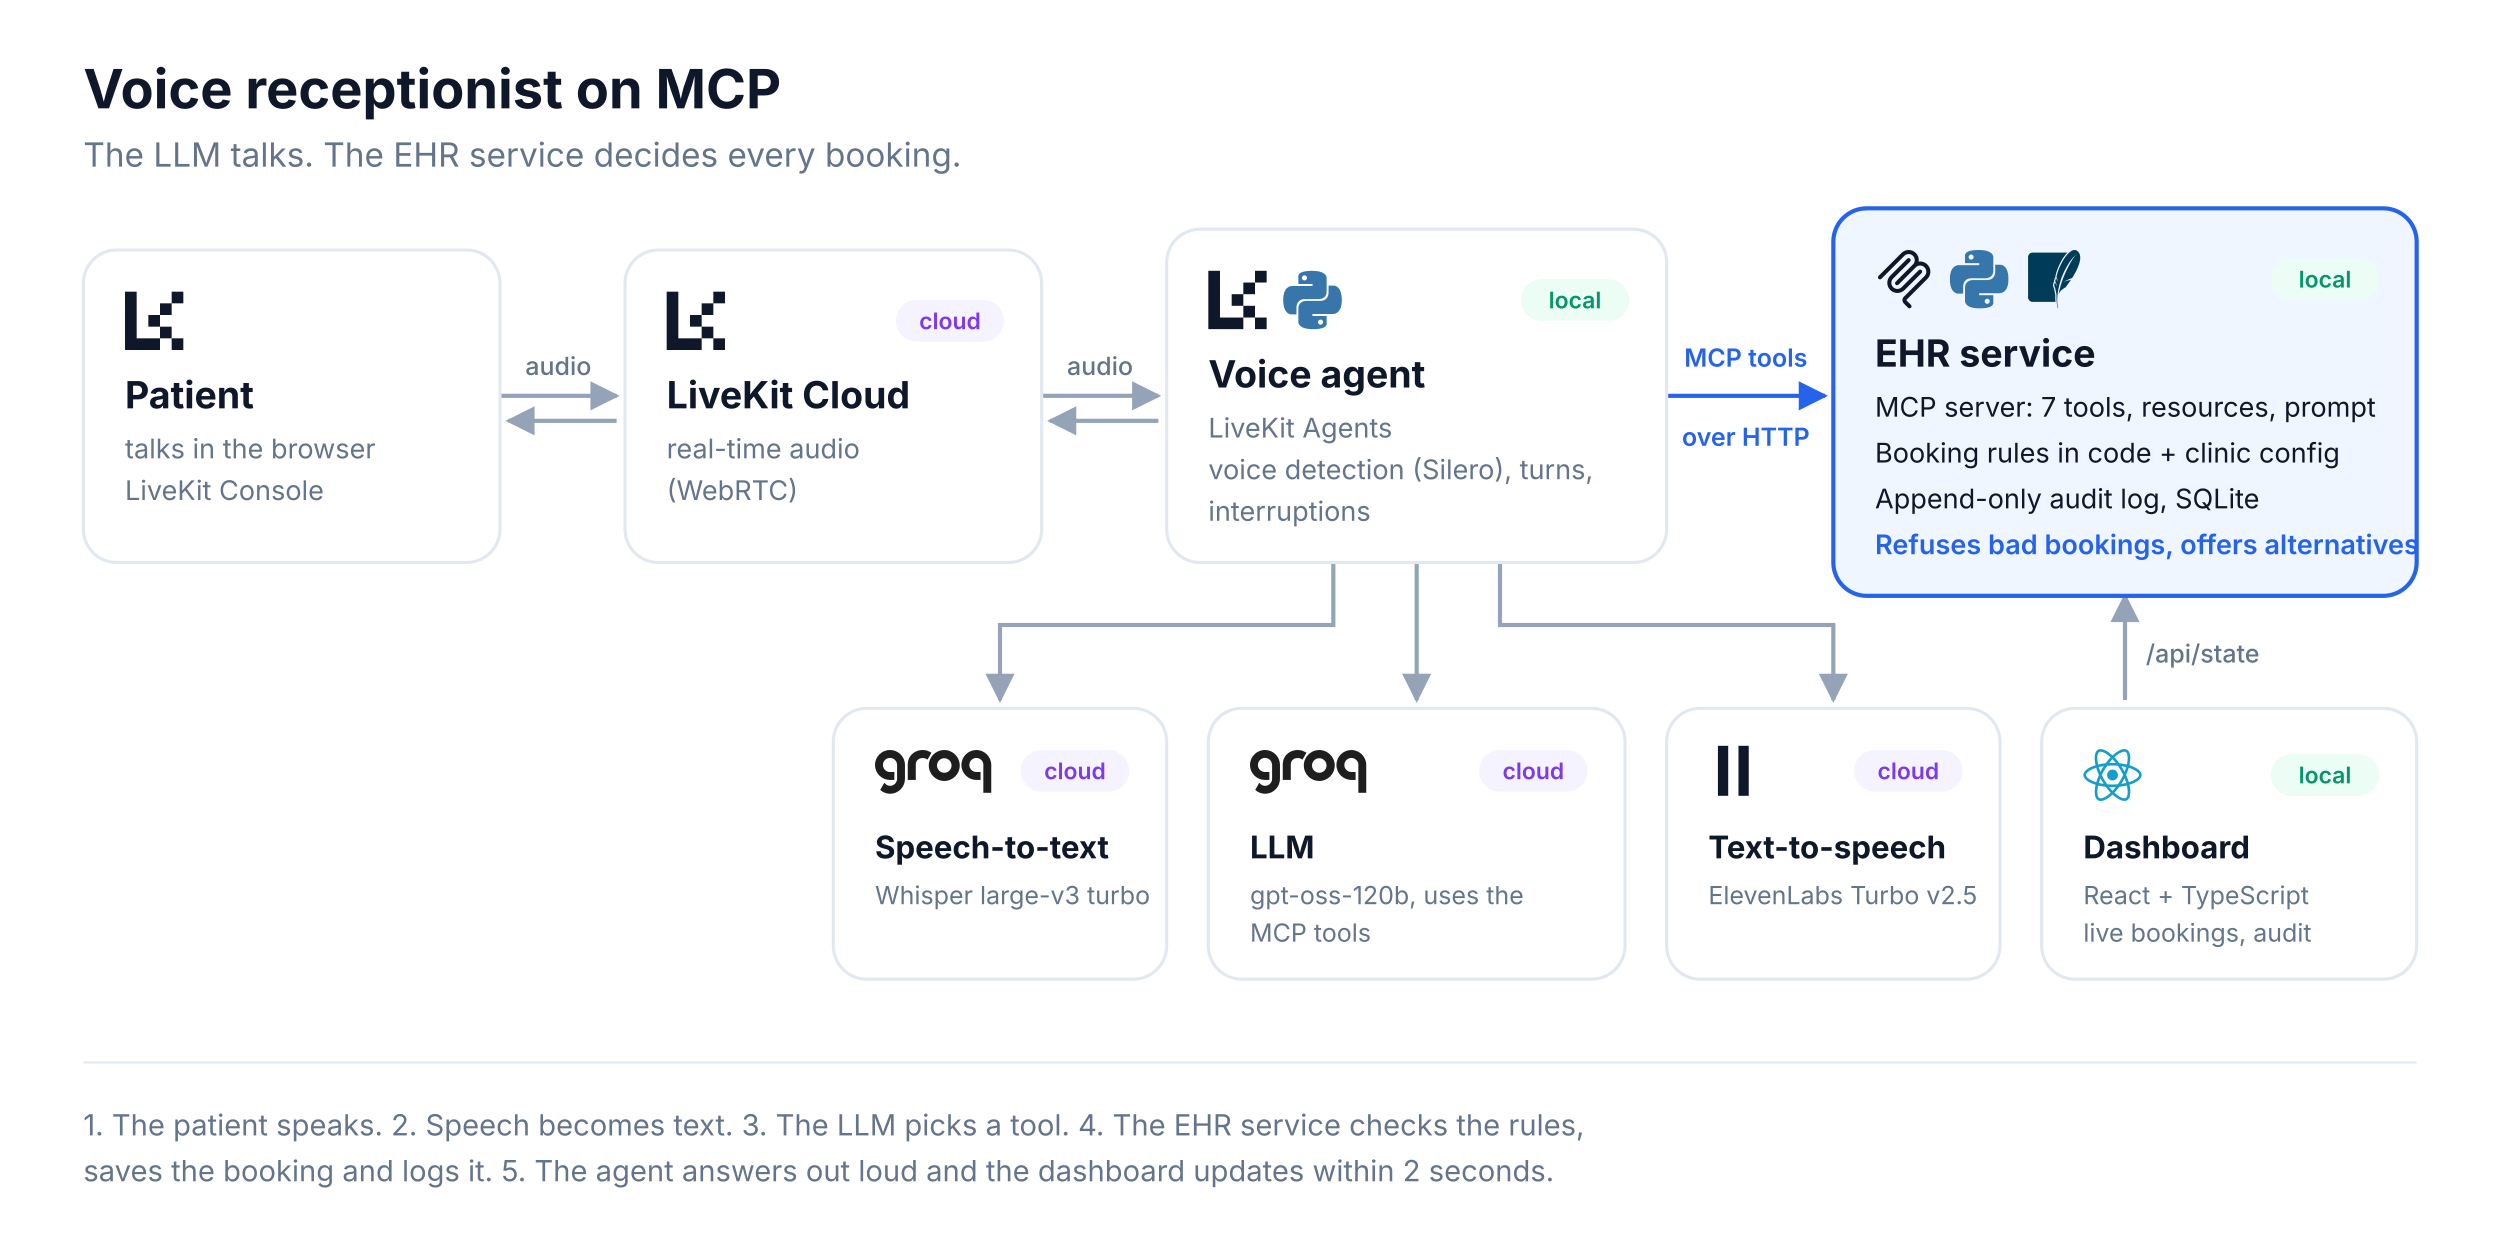
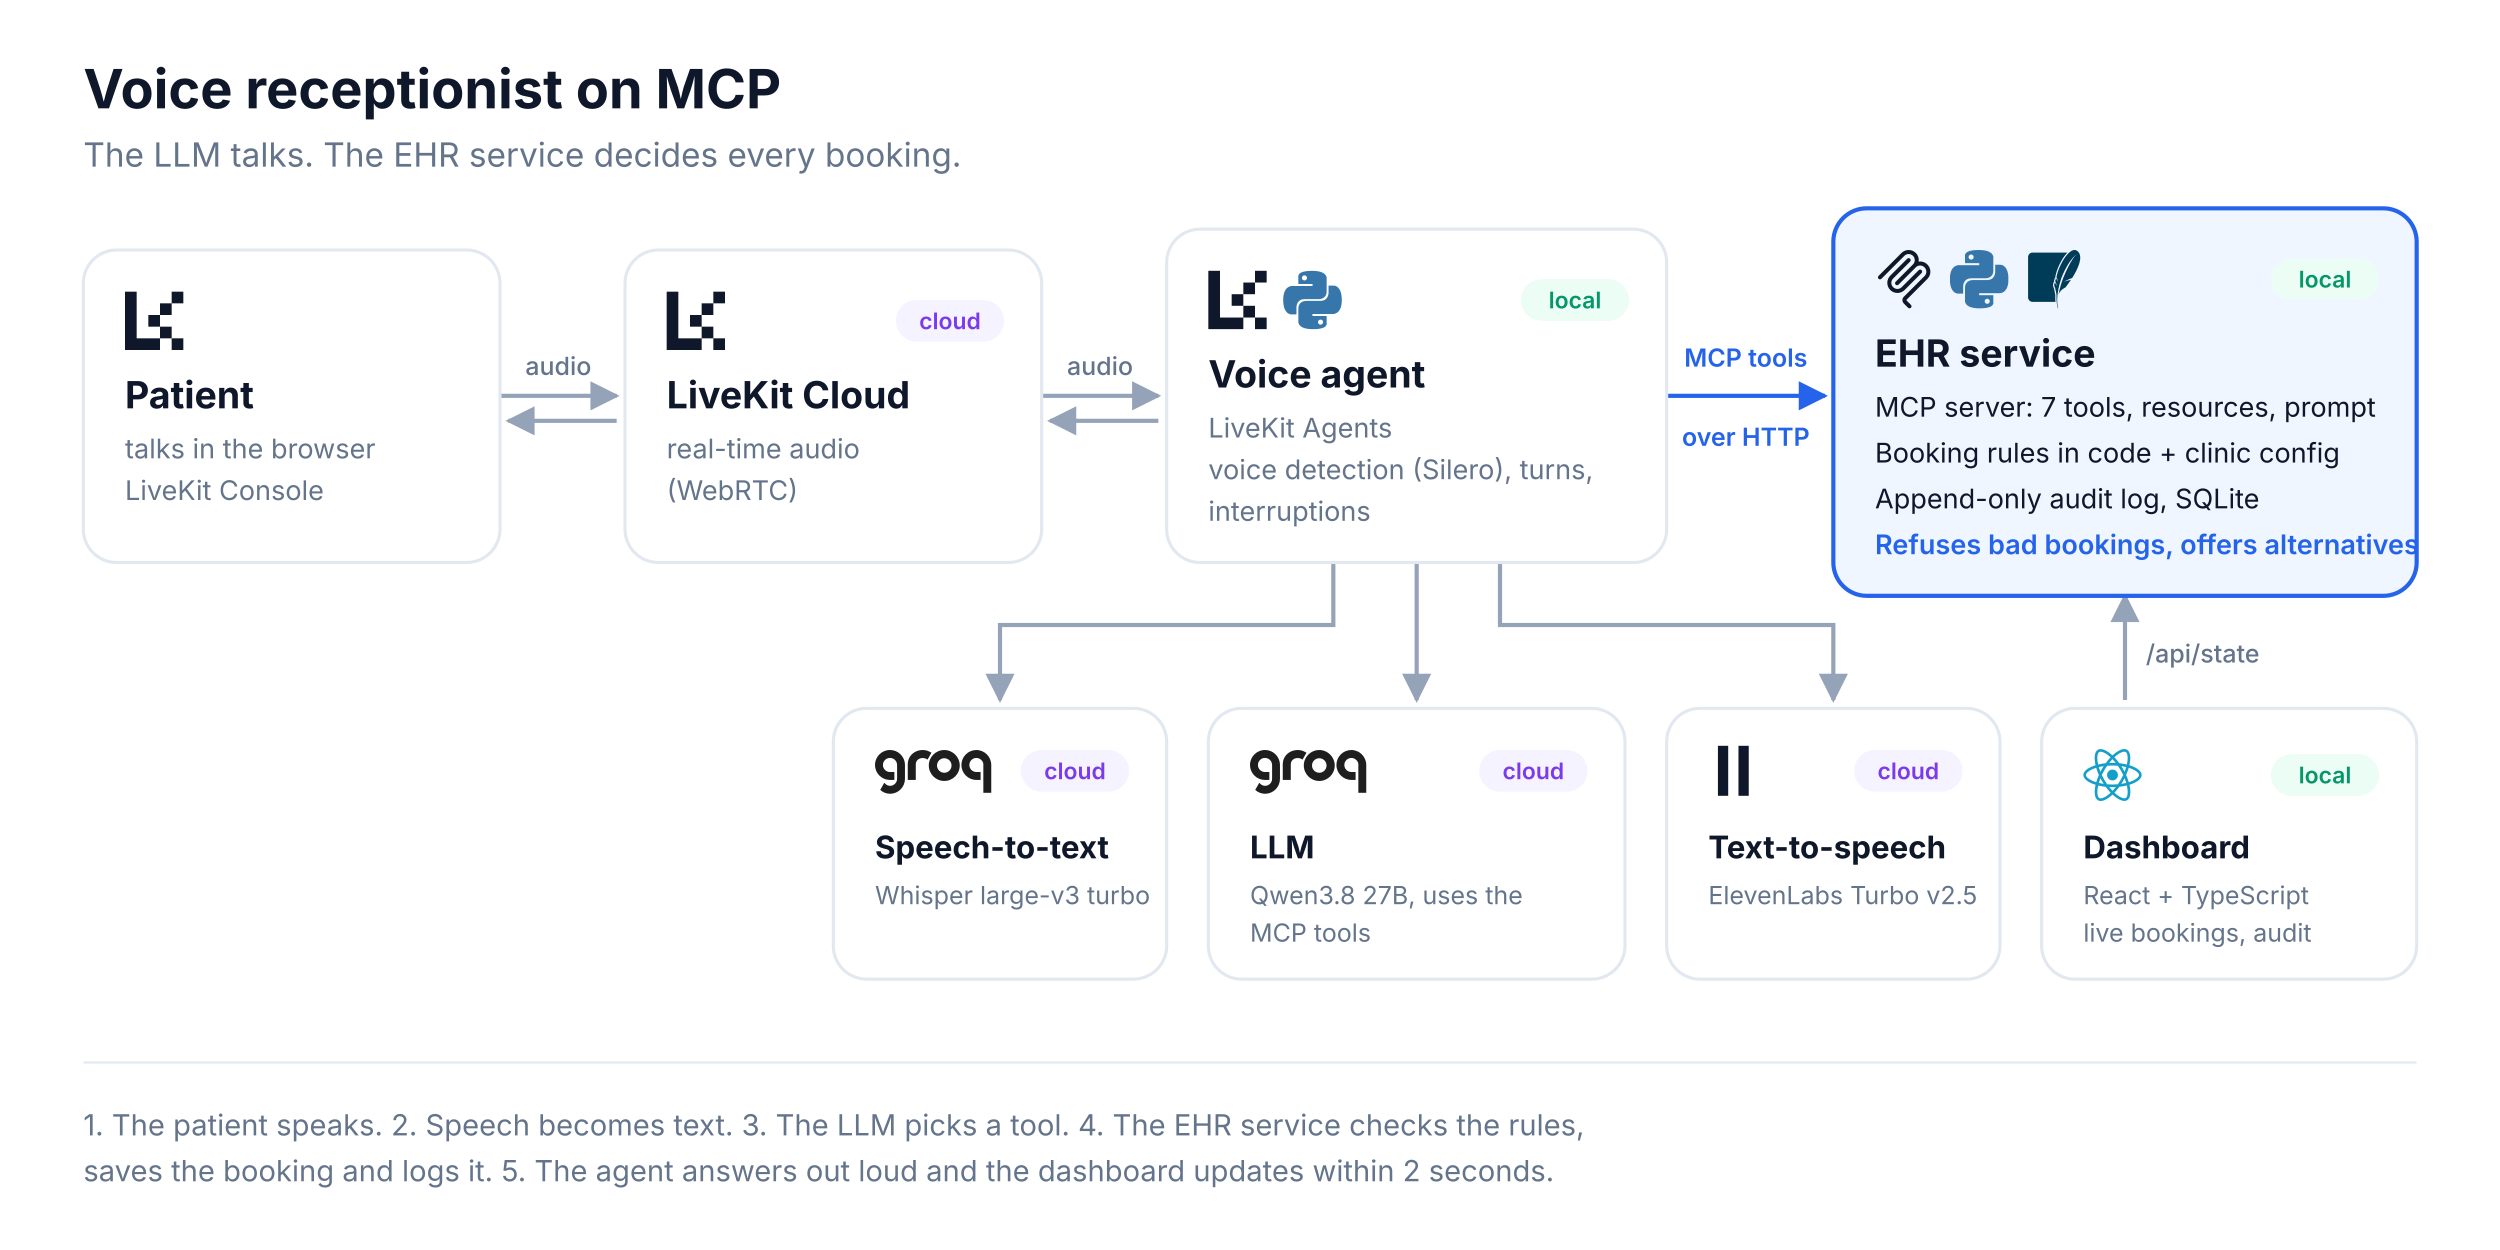
<svg xmlns="http://www.w3.org/2000/svg" viewBox="0 0 1200 600" width="1200" height="600" font-family="Inter, Segoe UI, Helvetica, Arial, sans-serif">
  <defs>
    <marker id="a" viewBox="0 0 10 10" refX="9" refY="5" markerWidth="7" markerHeight="7" orient="auto">
      <path d="M0 0L10 5L0 10z" fill="#94a3b8" />
    </marker>
    <marker id="ab" viewBox="0 0 10 10" refX="9" refY="5" markerWidth="7" markerHeight="7" orient="auto">
      <path d="M0 0L10 5L0 10z" fill="#2563eb" />
    </marker>
  </defs>
  <rect width="1200" height="600" fill="#ffffff" />
  <text x="40" y="52" font-size="26" font-weight="700" fill="#0f172a" text-anchor="start">Voice receptionist on MCP</text>
  <text x="40" y="80" font-size="16" font-weight="400" fill="#64748b" text-anchor="start">The LLM talks. The EHR service decides every booking.</text>
  <g stroke="#94a3b8" stroke-width="2" fill="none" marker-end="url(#a)">
    <path d="M240 190 H296" />
    <path d="M500 190 H556" />
    <path d="M800 190 H876" stroke="#2563eb" marker-end="url(#ab)" />
    <path d="M640 270 V300 H480 V336" />
    <path d="M680 270 V336" />
    <path d="M720 270 V300 H880 V336" />
    <path d="M1020 336 V286" />
  </g>
  <g stroke="#94a3b8" stroke-width="2" fill="none" marker-end="url(#a)">
    <path d="M296 202 H244" />
    <path d="M556 202 H504" />
  </g>
  <text x="268" y="180" font-size="12" font-weight="500" fill="#64748b" text-anchor="middle">audio</text>
  <text x="528" y="180" font-size="12" font-weight="500" fill="#64748b" text-anchor="middle">audio</text>
  <text x="838" y="176" font-size="12" font-weight="600" fill="#2563eb" text-anchor="middle">MCP tools</text>
  <text x="838" y="214" font-size="12" font-weight="600" fill="#2563eb" text-anchor="middle">over HTTP</text>
  <text x="1030" y="318" font-size="12" font-weight="500" fill="#64748b" text-anchor="start">/api/state</text>
  <rect x="40" y="120" width="200" height="150" rx="16" fill="#ffffff" stroke="#e2e8f0" stroke-width="1.5" />
  <svg x="60" y="140" width="28" height="28" viewBox="0 0 24 24">
    <path d="M0 0v24h14.4v-4.799h4.8V24H24v-4.8h-4.799v-4.8h-4.8v4.8H4.8V0H0zm14.4 14.4V9.602h4.801V4.8H24V0h-4.8v4.8h-4.8v4.8H9.6v4.8h4.8z" fill="#0f172a" />
  </svg>
  <text x="60" y="196" font-size="18" font-weight="700" fill="#0f172a" text-anchor="start">Patient</text>
  <text x="60" y="220" font-size="13" font-weight="400" fill="#64748b" text-anchor="start">talks in the browser</text>
  <text x="60" y="240" font-size="13" font-weight="400" fill="#64748b" text-anchor="start">LiveKit Console</text>
  <rect x="300" y="120" width="200" height="150" rx="16" fill="#ffffff" stroke="#e2e8f0" stroke-width="1.5" />
  <svg x="320" y="140" width="28" height="28" viewBox="0 0 24 24">
    <path d="M0 0v24h14.4v-4.799h4.8V24H24v-4.8h-4.799v-4.8h-4.8v4.8H4.8V0H0zm14.4 14.4V9.602h4.801V4.8H24V0h-4.8v4.8h-4.8v4.8H9.6v4.8h4.8z" fill="#0f172a" />
  </svg>
  <rect x="430" y="144" width="52" height="20" rx="10" fill="#f5f3ff" />
  <text x="456" y="158" font-size="11" font-weight="600" fill="#7c3aed" text-anchor="middle">cloud</text>
  <text x="320" y="196" font-size="18" font-weight="700" fill="#0f172a" text-anchor="start">LiveKit Cloud</text>
  <text x="320" y="220" font-size="13" font-weight="400" fill="#64748b" text-anchor="start">real-time audio</text>
  <text x="320" y="240" font-size="13" font-weight="400" fill="#64748b" text-anchor="start">(WebRTC)</text>
  <rect x="560" y="110" width="240" height="160" rx="16" fill="#ffffff" stroke="#e2e8f0" stroke-width="1.5" />
  <svg x="580" y="130" width="28" height="28" viewBox="0 0 24 24">
    <path d="M0 0v24h14.4v-4.799h4.8V24H24v-4.8h-4.799v-4.8h-4.8v4.8H4.8V0H0zm14.4 14.4V9.602h4.801V4.8H24V0h-4.8v4.8h-4.8v4.8H9.6v4.8h4.8z" fill="#0f172a" />
  </svg>
  <svg x="616" y="130" width="28" height="28" viewBox="0 0 24 24">
    <path d="M14.25.18l.9.2.73.26.59.3.45.32.34.34.25.34.16.33.1.3.04.26.02.2-.01.13V8.5l-.05.63-.13.55-.21.46-.26.38-.3.31-.33.25-.35.19-.35.14-.33.1-.3.07-.26.04-.21.02H8.77l-.69.05-.59.14-.5.22-.41.27-.33.32-.27.35-.2.36-.15.37-.1.35-.07.32-.04.27-.02.21v3.06H3.17l-.21-.03-.28-.07-.32-.12-.35-.18-.36-.26-.36-.36-.35-.46-.32-.59-.28-.73-.21-.88-.14-1.05-.05-1.23.06-1.22.16-1.04.24-.87.32-.71.36-.57.4-.44.42-.33.42-.24.4-.16.36-.1.32-.05.24-.01h.16l.06.01h8.16v-.83H6.18l-.01-2.75-.02-.37.05-.34.11-.31.17-.28.25-.26.31-.23.38-.2.44-.18.51-.15.58-.12.64-.1.71-.06.77-.04.84-.02 1.27.05zm-6.3 1.98l-.23.33-.08.41.08.41.23.34.33.22.41.09.41-.09.33-.22.23-.34.08-.41-.08-.41-.23-.33-.33-.22-.41-.09-.41.09zm13.09 3.95l.28.06.32.12.35.18.36.27.36.35.35.47.32.59.28.73.21.88.14 1.04.05 1.23-.06 1.23-.16 1.04-.24.86-.32.71-.36.57-.4.45-.42.33-.42.24-.4.16-.36.09-.32.05-.24.02-.16-.01h-8.22v.82h5.84l.01 2.76.02.36-.05.34-.11.31-.17.29-.25.25-.31.24-.38.2-.44.17-.51.15-.58.13-.64.09-.71.07-.77.04-.84.01-1.27-.04-1.07-.14-.9-.2-.73-.25-.59-.3-.45-.33-.34-.34-.25-.34-.16-.33-.1-.3-.04-.25-.02-.2.01-.13v-5.34l.05-.64.13-.54.21-.46.26-.38.3-.32.33-.24.35-.2.35-.14.33-.1.3-.06.26-.04.21-.02.13-.01h5.84l.69-.05.59-.14.5-.21.41-.28.33-.32.27-.35.2-.36.15-.36.1-.35.07-.32.04-.28.02-.21V6.07h2.09l.14.01zm-6.47 14.25l-.23.33-.08.41.08.41.23.33.33.23.41.08.41-.08.33-.23.23-.33.08-.41-.08-.41-.23-.33-.33-.23-.41-.08-.41.08z" fill="#3776AB" />
  </svg>
  <rect x="730" y="134" width="52" height="20" rx="10" fill="#ecfdf5" />
  <text x="756" y="148" font-size="11" font-weight="600" fill="#059669" text-anchor="middle">local</text>
  <text x="580" y="186" font-size="18" font-weight="700" fill="#0f172a" text-anchor="start">Voice agent</text>
  <text x="580" y="210" font-size="13" font-weight="400" fill="#64748b" text-anchor="start">LiveKit Agents</text>
  <text x="580" y="230" font-size="13" font-weight="400" fill="#64748b" text-anchor="start">voice detection (Silero), turns,</text>
  <text x="580" y="250" font-size="13" font-weight="400" fill="#64748b" text-anchor="start">interruptions</text>
  <rect x="880" y="100" width="280" height="186" rx="16" fill="#eff6ff" stroke="#2563eb" stroke-width="2" />
  <svg x="900" y="120" width="28" height="28" viewBox="0 0 24 24">
    <path d="M13.85 0a4.16 4.16 0 0 0-2.95 1.217L1.456 10.66a.835.835 0 0 0 0 1.18.835.835 0 0 0 1.18 0l9.442-9.442a2.49 2.49 0 0 1 3.541 0 2.49 2.49 0 0 1 0 3.541L8.59 12.97l-.1.1a.835.835 0 0 0 0 1.18.835.835 0 0 0 1.18 0l.1-.098 7.03-7.034a2.49 2.49 0 0 1 3.542 0l.049.05a2.49 2.49 0 0 1 0 3.54l-8.54 8.54a1.96 1.96 0 0 0 0 2.755l1.753 1.753a.835.835 0 0 0 1.18 0 .835.835 0 0 0 0-1.18l-1.753-1.753a.266.266 0 0 1 0-.394l8.54-8.54a4.185 4.185 0 0 0 0-5.9l-.05-.05a4.16 4.16 0 0 0-2.95-1.218c-.2 0-.401.02-.6.048a4.17 4.17 0 0 0-1.17-3.552A4.16 4.16 0 0 0 13.85 0m0 3.333a.84.84 0 0 0-.59.245L6.275 10.56a4.186 4.186 0 0 0 0 5.902 4.186 4.186 0 0 0 5.902 0L19.16 9.48a.835.835 0 0 0 0-1.18.835.835 0 0 0-1.18 0l-6.985 6.984a2.49 2.49 0 0 1-3.54 0 2.49 2.49 0 0 1 0-3.54l6.983-6.985a.835.835 0 0 0 0-1.18.84.84 0 0 0-.59-.245" fill="#0f172a" />
  </svg>
  <svg x="936" y="120" width="28" height="28" viewBox="0 0 24 24">
    <path d="M14.25.18l.9.2.73.26.59.3.45.32.34.34.25.34.16.33.1.3.04.26.02.2-.01.13V8.5l-.05.63-.13.55-.21.46-.26.38-.3.31-.33.25-.35.19-.35.14-.33.1-.3.07-.26.04-.21.02H8.77l-.69.05-.59.14-.5.22-.41.27-.33.32-.27.35-.2.36-.15.37-.1.35-.07.32-.04.27-.02.21v3.06H3.17l-.21-.03-.28-.07-.32-.12-.35-.18-.36-.26-.36-.36-.35-.46-.32-.59-.28-.73-.21-.88-.14-1.05-.05-1.23.06-1.22.16-1.04.24-.87.32-.71.36-.57.4-.44.42-.33.42-.24.4-.16.36-.1.32-.05.24-.01h.16l.06.01h8.16v-.83H6.18l-.01-2.75-.02-.37.05-.34.11-.31.17-.28.25-.26.31-.23.38-.2.44-.18.51-.15.58-.12.64-.1.71-.06.77-.04.84-.02 1.27.05zm-6.3 1.98l-.23.33-.08.41.08.41.23.34.33.22.41.09.41-.09.33-.22.23-.34.08-.41-.08-.41-.23-.33-.33-.22-.41-.09-.41.09zm13.09 3.95l.28.06.32.12.35.18.36.27.36.35.35.47.32.59.28.73.21.88.14 1.04.05 1.23-.06 1.23-.16 1.04-.24.86-.32.71-.36.57-.4.45-.42.33-.42.24-.4.16-.36.09-.32.05-.24.02-.16-.01h-8.22v.82h5.84l.01 2.76.02.36-.05.34-.11.31-.17.29-.25.25-.31.24-.38.2-.44.17-.51.15-.58.13-.64.09-.71.07-.77.04-.84.01-1.27-.04-1.07-.14-.9-.2-.73-.25-.59-.3-.45-.33-.34-.34-.25-.34-.16-.33-.1-.3-.04-.25-.02-.2.01-.13v-5.34l.05-.64.13-.54.21-.46.26-.38.3-.32.33-.24.35-.2.35-.14.33-.1.3-.06.26-.04.21-.02.13-.01h5.84l.69-.05.59-.14.5-.21.41-.28.33-.32.27-.35.2-.36.15-.36.1-.35.07-.32.04-.28.02-.21V6.07h2.09l.14.01zm-6.47 14.25l-.23.33-.08.41.08.41.23.33.33.23.41.08.41-.08.33-.23.23-.33.08-.41-.08-.41-.23-.33-.33-.23-.41-.08-.41.08z" fill="#3776AB" />
  </svg>
  <svg x="972" y="120" width="28" height="28" viewBox="0 0 24 24">
    <path d="M21.678.521c-1.032-.92-2.28-.55-3.513.544a8.71 8.71 0 0 0-.547.535c-2.109 2.237-4.066 6.38-4.674 9.544.237.48.422 1.093.544 1.561a13.044 13.044 0 0 1 .164.703s-.019-.071-.096-.296l-.05-.146a1.689 1.689 0 0 0-.033-.08c-.138-.32-.518-.995-.686-1.289-.143.423-.27.818-.376 1.176.484.884.778 2.4.778 2.4s-.025-.099-.147-.442c-.107-.303-.644-1.244-.772-1.464-.217.804-.304 1.346-.226 1.478.152.256.296.698.422 1.186.286 1.1.485 2.44.485 2.44l.017.224a22.41 22.41 0 0 0 .056 2.748c.095 1.146.273 2.13.5 2.657l.155-.084c-.334-1.038-.47-2.399-.41-3.967.09-2.398.642-5.29 1.661-8.304 1.723-4.55 4.113-8.201 6.3-9.945-1.993 1.8-4.692 7.63-5.5 9.788-.904 2.416-1.545 4.684-1.931 6.857.666-2.037 2.821-2.912 2.821-2.912s1.057-1.304 2.292-3.166c-.74.169-1.955.458-2.362.629-.6.251-.762.337-.762.337s1.945-1.184 3.613-1.72C21.695 7.9 24.195 2.767 21.678.521m-18.573.543A1.842 1.842 0 0 0 1.27 2.9v16.608a1.84 1.84 0 0 0 1.835 1.834h9.418a22.953 22.953 0 0 1-.052-2.707c-.006-.062-.011-.141-.016-.2a27.01 27.01 0 0 0-.473-2.378c-.121-.47-.275-.898-.369-1.057-.116-.197-.098-.31-.097-.432 0-.12.015-.245.037-.386a9.98 9.98 0 0 1 .234-1.045l.217-.028c-.017-.035-.014-.065-.031-.097l-.041-.381a32.8 32.8 0 0 1 .382-1.194l.2-.019c-.008-.016-.01-.038-.018-.053l-.043-.316c.63-3.28 2.587-7.443 4.8-9.791.066-.069.133-.128.198-.194Z" fill="#003B57" />
  </svg>
  <rect x="1090" y="124" width="52" height="20" rx="10" fill="#ecfdf5" />
  <text x="1116" y="138" font-size="11" font-weight="600" fill="#059669" text-anchor="middle">local</text>
  <text x="900" y="176" font-size="18" font-weight="700" fill="#0f172a" text-anchor="start">EHR service</text>
  <text x="900" y="200" font-size="13" font-weight="400" fill="#0f172a" text-anchor="start">MCP server: 7 tools, resources, prompt</text>
  <text x="900" y="222" font-size="13" font-weight="400" fill="#0f172a" text-anchor="start">Booking rules in code + clinic config</text>
  <text x="900" y="244" font-size="13" font-weight="400" fill="#0f172a" text-anchor="start">Append-only audit log, SQLite</text>
  <text x="900" y="266" font-size="13" font-weight="600" fill="#2563eb" text-anchor="start">Refuses bad bookings, offers alternatives</text>
  <rect x="400" y="340" width="160" height="130" rx="16" fill="#ffffff" stroke="#e2e8f0" stroke-width="1.5" />
  <svg x="420" y="360" width="56" height="21.0" viewBox="0 0 40 15">
    <path d="M34.751 0.007C33.381 0.007 32.094 0.541 31.126 1.512C30.159 2.481 29.628 3.768 29.631 5.135C29.631 7.96 31.928 10.258 34.751 10.258H36.203V7.543H34.751C33.424 7.543 32.344 6.463 32.344 5.135C32.344 3.807 33.424 2.727 34.751 2.727C35.354 2.727 35.932 2.952 36.377 3.361C36.807 3.756 37.145 4.285 37.145 4.867V14.679H39.858V5.135C39.858 2.308 37.567 0.007 34.751 0.007Z" fill="#1E1E1E" />
    <path d="M23.751 0.007H23.75C20.825 0.007 18.445 2.387 18.445 5.312C18.445 8.237 20.825 10.617 23.75 10.617C26.675 10.617 29.055 8.237 29.055 5.311C29.05 2.392 26.671 0.012 23.751 0.007ZM26.242 5.312C26.242 6.686 25.124 7.804 23.75 7.804C22.376 7.804 21.259 6.686 21.259 5.312C21.259 3.938 22.376 2.821 23.75 2.821C25.124 2.821 26.242 3.938 26.242 5.312Z" fill="#1E1E1E" />
    <path d="M11.231 4.823C11.243 4.51 11.269 4.206 11.329 3.898L11.33 3.891C11.406 3.528 11.521 3.178 11.672 2.851C11.987 2.181 12.452 1.591 13.018 1.142C13.572 0.705 14.221 0.379 14.896 0.199C15.227 0.107 15.569 0.048 15.915 0.023C16.679 -0.032 17.434 0.054 18.154 0.323C18.42 0.423 18.686 0.549 18.935 0.693L19.356 0.938L18.005 3.288L17.584 3.053C17.291 2.89 16.976 2.79 16.645 2.756C16.299 2.725 15.942 2.756 15.607 2.848C15.289 2.933 14.986 3.086 14.729 3.292C14.489 3.486 14.296 3.733 14.17 4.005C14.034 4.299 13.984 4.622 13.984 4.943V10.259H11.231V4.823Z" fill="#1E1E1E" />
    <path d="M10.274 5.002C10.241 3.658 9.693 2.4 8.731 1.46C7.771 0.521 6.503 0.003 5.162 0H5.118C2.317 0 0.025 2.272 0 5.086C-0.012 6.457 0.509 7.75 1.467 8.729C2.425 9.708 3.705 10.253 5.075 10.265H6.636V7.547H5.154C4.511 7.555 3.904 7.31 3.444 6.86C2.984 6.41 2.727 5.806 2.72 5.161C2.705 3.83 3.771 2.735 5.096 2.719H5.16C6.483 2.719 7.566 3.802 7.573 5.13V9.876C7.573 11.19 6.504 12.271 5.19 12.288C4.56 12.283 3.969 12.033 3.524 11.583L3.179 11.234L3.177 11.235L1.79 13.685C2.716 14.53 3.902 14.997 5.16 15.007H5.229C6.578 14.987 7.844 14.448 8.793 13.486C9.742 12.525 10.268 11.25 10.275 9.894V5.003L10.274 5.002Z" fill="#1E1E1E" />
  </svg>
  <rect x="490" y="360" width="52" height="20" rx="10" fill="#f5f3ff" />
  <text x="516" y="374" font-size="11" font-weight="600" fill="#7c3aed" text-anchor="middle">cloud</text>
  <text x="420" y="412" font-size="15" font-weight="700" fill="#0f172a" text-anchor="start">Speech-to-text</text>
  <text x="420" y="434" font-size="12" font-weight="400" fill="#64748b" text-anchor="start">Whisper large-v3 turbo</text>
  <rect x="580" y="340" width="200" height="130" rx="16" fill="#ffffff" stroke="#e2e8f0" stroke-width="1.5" />
  <svg x="600" y="360" width="56" height="21.0" viewBox="0 0 40 15">
    <path d="M34.751 0.007C33.381 0.007 32.094 0.541 31.126 1.512C30.159 2.481 29.628 3.768 29.631 5.135C29.631 7.96 31.928 10.258 34.751 10.258H36.203V7.543H34.751C33.424 7.543 32.344 6.463 32.344 5.135C32.344 3.807 33.424 2.727 34.751 2.727C35.354 2.727 35.932 2.952 36.377 3.361C36.807 3.756 37.145 4.285 37.145 4.867V14.679H39.858V5.135C39.858 2.308 37.567 0.007 34.751 0.007Z" fill="#1E1E1E" />
    <path d="M23.751 0.007H23.75C20.825 0.007 18.445 2.387 18.445 5.312C18.445 8.237 20.825 10.617 23.75 10.617C26.675 10.617 29.055 8.237 29.055 5.311C29.05 2.392 26.671 0.012 23.751 0.007ZM26.242 5.312C26.242 6.686 25.124 7.804 23.75 7.804C22.376 7.804 21.259 6.686 21.259 5.312C21.259 3.938 22.376 2.821 23.75 2.821C25.124 2.821 26.242 3.938 26.242 5.312Z" fill="#1E1E1E" />
    <path d="M11.231 4.823C11.243 4.51 11.269 4.206 11.329 3.898L11.33 3.891C11.406 3.528 11.521 3.178 11.672 2.851C11.987 2.181 12.452 1.591 13.018 1.142C13.572 0.705 14.221 0.379 14.896 0.199C15.227 0.107 15.569 0.048 15.915 0.023C16.679 -0.032 17.434 0.054 18.154 0.323C18.42 0.423 18.686 0.549 18.935 0.693L19.356 0.938L18.005 3.288L17.584 3.053C17.291 2.89 16.976 2.79 16.645 2.756C16.299 2.725 15.942 2.756 15.607 2.848C15.289 2.933 14.986 3.086 14.729 3.292C14.489 3.486 14.296 3.733 14.17 4.005C14.034 4.299 13.984 4.622 13.984 4.943V10.259H11.231V4.823Z" fill="#1E1E1E" />
    <path d="M10.274 5.002C10.241 3.658 9.693 2.4 8.731 1.46C7.771 0.521 6.503 0.003 5.162 0H5.118C2.317 0 0.025 2.272 0 5.086C-0.012 6.457 0.509 7.75 1.467 8.729C2.425 9.708 3.705 10.253 5.075 10.265H6.636V7.547H5.154C4.511 7.555 3.904 7.31 3.444 6.86C2.984 6.41 2.727 5.806 2.72 5.161C2.705 3.83 3.771 2.735 5.096 2.719H5.16C6.483 2.719 7.566 3.802 7.573 5.13V9.876C7.573 11.19 6.504 12.271 5.19 12.288C4.56 12.283 3.969 12.033 3.524 11.583L3.179 11.234L3.177 11.235L1.79 13.685C2.716 14.53 3.902 14.997 5.16 15.007H5.229C6.578 14.987 7.844 14.448 8.793 13.486C9.742 12.525 10.268 11.25 10.275 9.894V5.003L10.274 5.002Z" fill="#1E1E1E" />
  </svg>
  <rect x="710" y="360" width="52" height="20" rx="10" fill="#f5f3ff" />
  <text x="736" y="374" font-size="11" font-weight="600" fill="#7c3aed" text-anchor="middle">cloud</text>
  <text x="600" y="412" font-size="15" font-weight="700" fill="#0f172a" text-anchor="start">LLM</text>
-   <text x="600" y="434" font-size="12" font-weight="400" fill="#64748b" text-anchor="start">gpt-oss-120b, uses the</text>
+   <text x="600" y="434" font-size="12" font-weight="400" fill="#64748b" text-anchor="start">Qwen3.8 27B, uses the</text>
  <text x="600" y="452" font-size="12" font-weight="400" fill="#64748b" text-anchor="start">MCP tools</text>
  <rect x="800" y="340" width="160" height="130" rx="16" fill="#ffffff" stroke="#e2e8f0" stroke-width="1.5" />
  <svg x="820" y="358" width="24" height="24" viewBox="0 0 24 24">
    <path d="M4.604 0v24h4.932V0zm9.861 0v24h4.932V0z" fill="#0f172a" />
  </svg>
  <rect x="890" y="360" width="52" height="20" rx="10" fill="#f5f3ff" />
  <text x="916" y="374" font-size="11" font-weight="600" fill="#7c3aed" text-anchor="middle">cloud</text>
  <text x="820" y="412" font-size="15" font-weight="700" fill="#0f172a" text-anchor="start">Text-to-speech</text>
  <text x="820" y="434" font-size="12" font-weight="400" fill="#64748b" text-anchor="start">ElevenLabs Turbo v2.5</text>
  <rect x="980" y="340" width="180" height="130" rx="16" fill="#ffffff" stroke="#e2e8f0" stroke-width="1.5" />
  <svg x="1000" y="358" width="28" height="28" viewBox="0 0 24 24">
    <path d="M14.23 12.004a2.236 2.236 0 0 1-2.235 2.236 2.236 2.236 0 0 1-2.236-2.236 2.236 2.236 0 0 1 2.235-2.236 2.236 2.236 0 0 1 2.236 2.236zm2.648-10.69c-1.346 0-3.107.96-4.888 2.622-1.78-1.653-3.542-2.602-4.887-2.602-.41 0-.783.093-1.106.278-1.375.793-1.683 3.264-.973 6.365C1.98 8.917 0 10.42 0 12.004c0 1.59 1.99 3.097 5.043 4.03-.704 3.113-.39 5.588.988 6.38.32.187.69.275 1.102.275 1.345 0 3.107-.96 4.888-2.624 1.78 1.654 3.542 2.603 4.887 2.603.41 0 .783-.09 1.106-.275 1.374-.792 1.683-3.263.973-6.365C22.02 15.096 24 13.59 24 12.004c0-1.59-1.99-3.097-5.043-4.032.704-3.11.39-5.587-.988-6.38-.318-.184-.688-.277-1.092-.278zm-.005 1.09v.006c.225 0 .406.044.558.127.666.382.955 1.835.73 3.704-.054.46-.142.945-.25 1.44-.96-.236-2.006-.417-3.107-.534-.66-.905-1.345-1.727-2.035-2.447 1.592-1.48 3.087-2.292 4.105-2.295zm-9.77.02c1.012 0 2.514.808 4.11 2.28-.686.72-1.37 1.537-2.02 2.442-1.107.117-2.154.298-3.113.538-.112-.49-.195-.964-.254-1.42-.23-1.868.054-3.32.714-3.707.19-.09.4-.127.563-.132zm4.882 3.05c.455.468.91.992 1.36 1.564-.44-.02-.89-.034-1.345-.034-.46 0-.915.01-1.36.034.44-.572.895-1.096 1.345-1.565zM12 8.1c.74 0 1.477.034 2.202.093.406.582.802 1.203 1.183 1.86.372.64.71 1.29 1.018 1.946-.308.655-.646 1.31-1.013 1.95-.38.66-.773 1.288-1.18 1.87-.728.063-1.466.098-2.21.098-.74 0-1.477-.035-2.202-.093-.406-.582-.802-1.204-1.183-1.86-.372-.64-.71-1.29-1.018-1.946.303-.657.646-1.313 1.013-1.954.38-.66.773-1.286 1.18-1.868.728-.064 1.466-.098 2.21-.098zm-3.635.254c-.24.377-.48.763-.704 1.16-.225.39-.435.782-.635 1.174-.265-.656-.49-1.31-.676-1.947.64-.15 1.315-.283 2.015-.386zm7.26 0c.695.103 1.365.23 2.006.387-.18.632-.405 1.282-.66 1.933-.2-.39-.41-.783-.64-1.174-.225-.392-.465-.774-.705-1.146zm3.063.675c.484.15.944.317 1.375.498 1.732.74 2.852 1.708 2.852 2.476-.005.768-1.125 1.74-2.857 2.475-.42.18-.88.342-1.355.493-.28-.958-.646-1.956-1.1-2.98.45-1.017.81-2.01 1.085-2.964zm-13.395.004c.278.96.645 1.957 1.1 2.98-.45 1.017-.812 2.01-1.086 2.964-.484-.15-.944-.318-1.37-.5-1.732-.737-2.852-1.706-2.852-2.474 0-.768 1.12-1.742 2.852-2.476.42-.18.88-.342 1.356-.494zm11.678 4.28c.265.657.49 1.312.676 1.948-.64.157-1.316.29-2.016.39.24-.375.48-.762.705-1.158.225-.39.435-.788.636-1.18zm-9.945.02c.2.392.41.783.64 1.175.23.39.465.772.705 1.143-.695-.102-1.365-.23-2.006-.386.18-.63.406-1.282.66-1.933zM17.92 16.32c.112.493.2.968.254 1.423.23 1.868-.054 3.32-.714 3.708-.147.09-.338.128-.563.128-1.012 0-2.514-.807-4.11-2.28.686-.72 1.37-1.536 2.02-2.44 1.107-.118 2.154-.3 3.113-.54zm-11.83.01c.96.234 2.006.415 3.107.532.66.905 1.345 1.727 2.035 2.446-1.595 1.483-3.092 2.295-4.11 2.295-.22-.005-.406-.05-.553-.132-.666-.38-.955-1.834-.73-3.703.054-.46.142-.944.25-1.438zm4.56.64c.44.02.89.034 1.345.034.46 0 .915-.01 1.36-.034-.44.572-.895 1.095-1.345 1.565-.455-.47-.91-.993-1.36-1.565z" fill="#149ECA" />
  </svg>
  <rect x="1090" y="362" width="52" height="20" rx="10" fill="#ecfdf5" />
  <text x="1116" y="376" font-size="11" font-weight="600" fill="#059669" text-anchor="middle">local</text>
  <text x="1000" y="412" font-size="15" font-weight="700" fill="#0f172a" text-anchor="start">Dashboard</text>
  <text x="1000" y="434" font-size="12" font-weight="400" fill="#64748b" text-anchor="start">React + TypeScript</text>
  <text x="1000" y="452" font-size="12" font-weight="400" fill="#64748b" text-anchor="start">live bookings, audit</text>
  <line x1="40" y1="510" x2="1160" y2="510" stroke="#e2e8f0" />
  <text x="40" y="545" font-size="14" font-weight="400" fill="#64748b" text-anchor="start">1. The patient speaks.  2. Speech becomes text.  3. The LLM picks a tool.  4. The EHR service checks the rules,</text>
  <text x="40" y="567" font-size="14" font-weight="400" fill="#64748b" text-anchor="start">saves the booking and logs it.  5. The agent answers out loud and the dashboard updates within 2 seconds.</text>
</svg>
